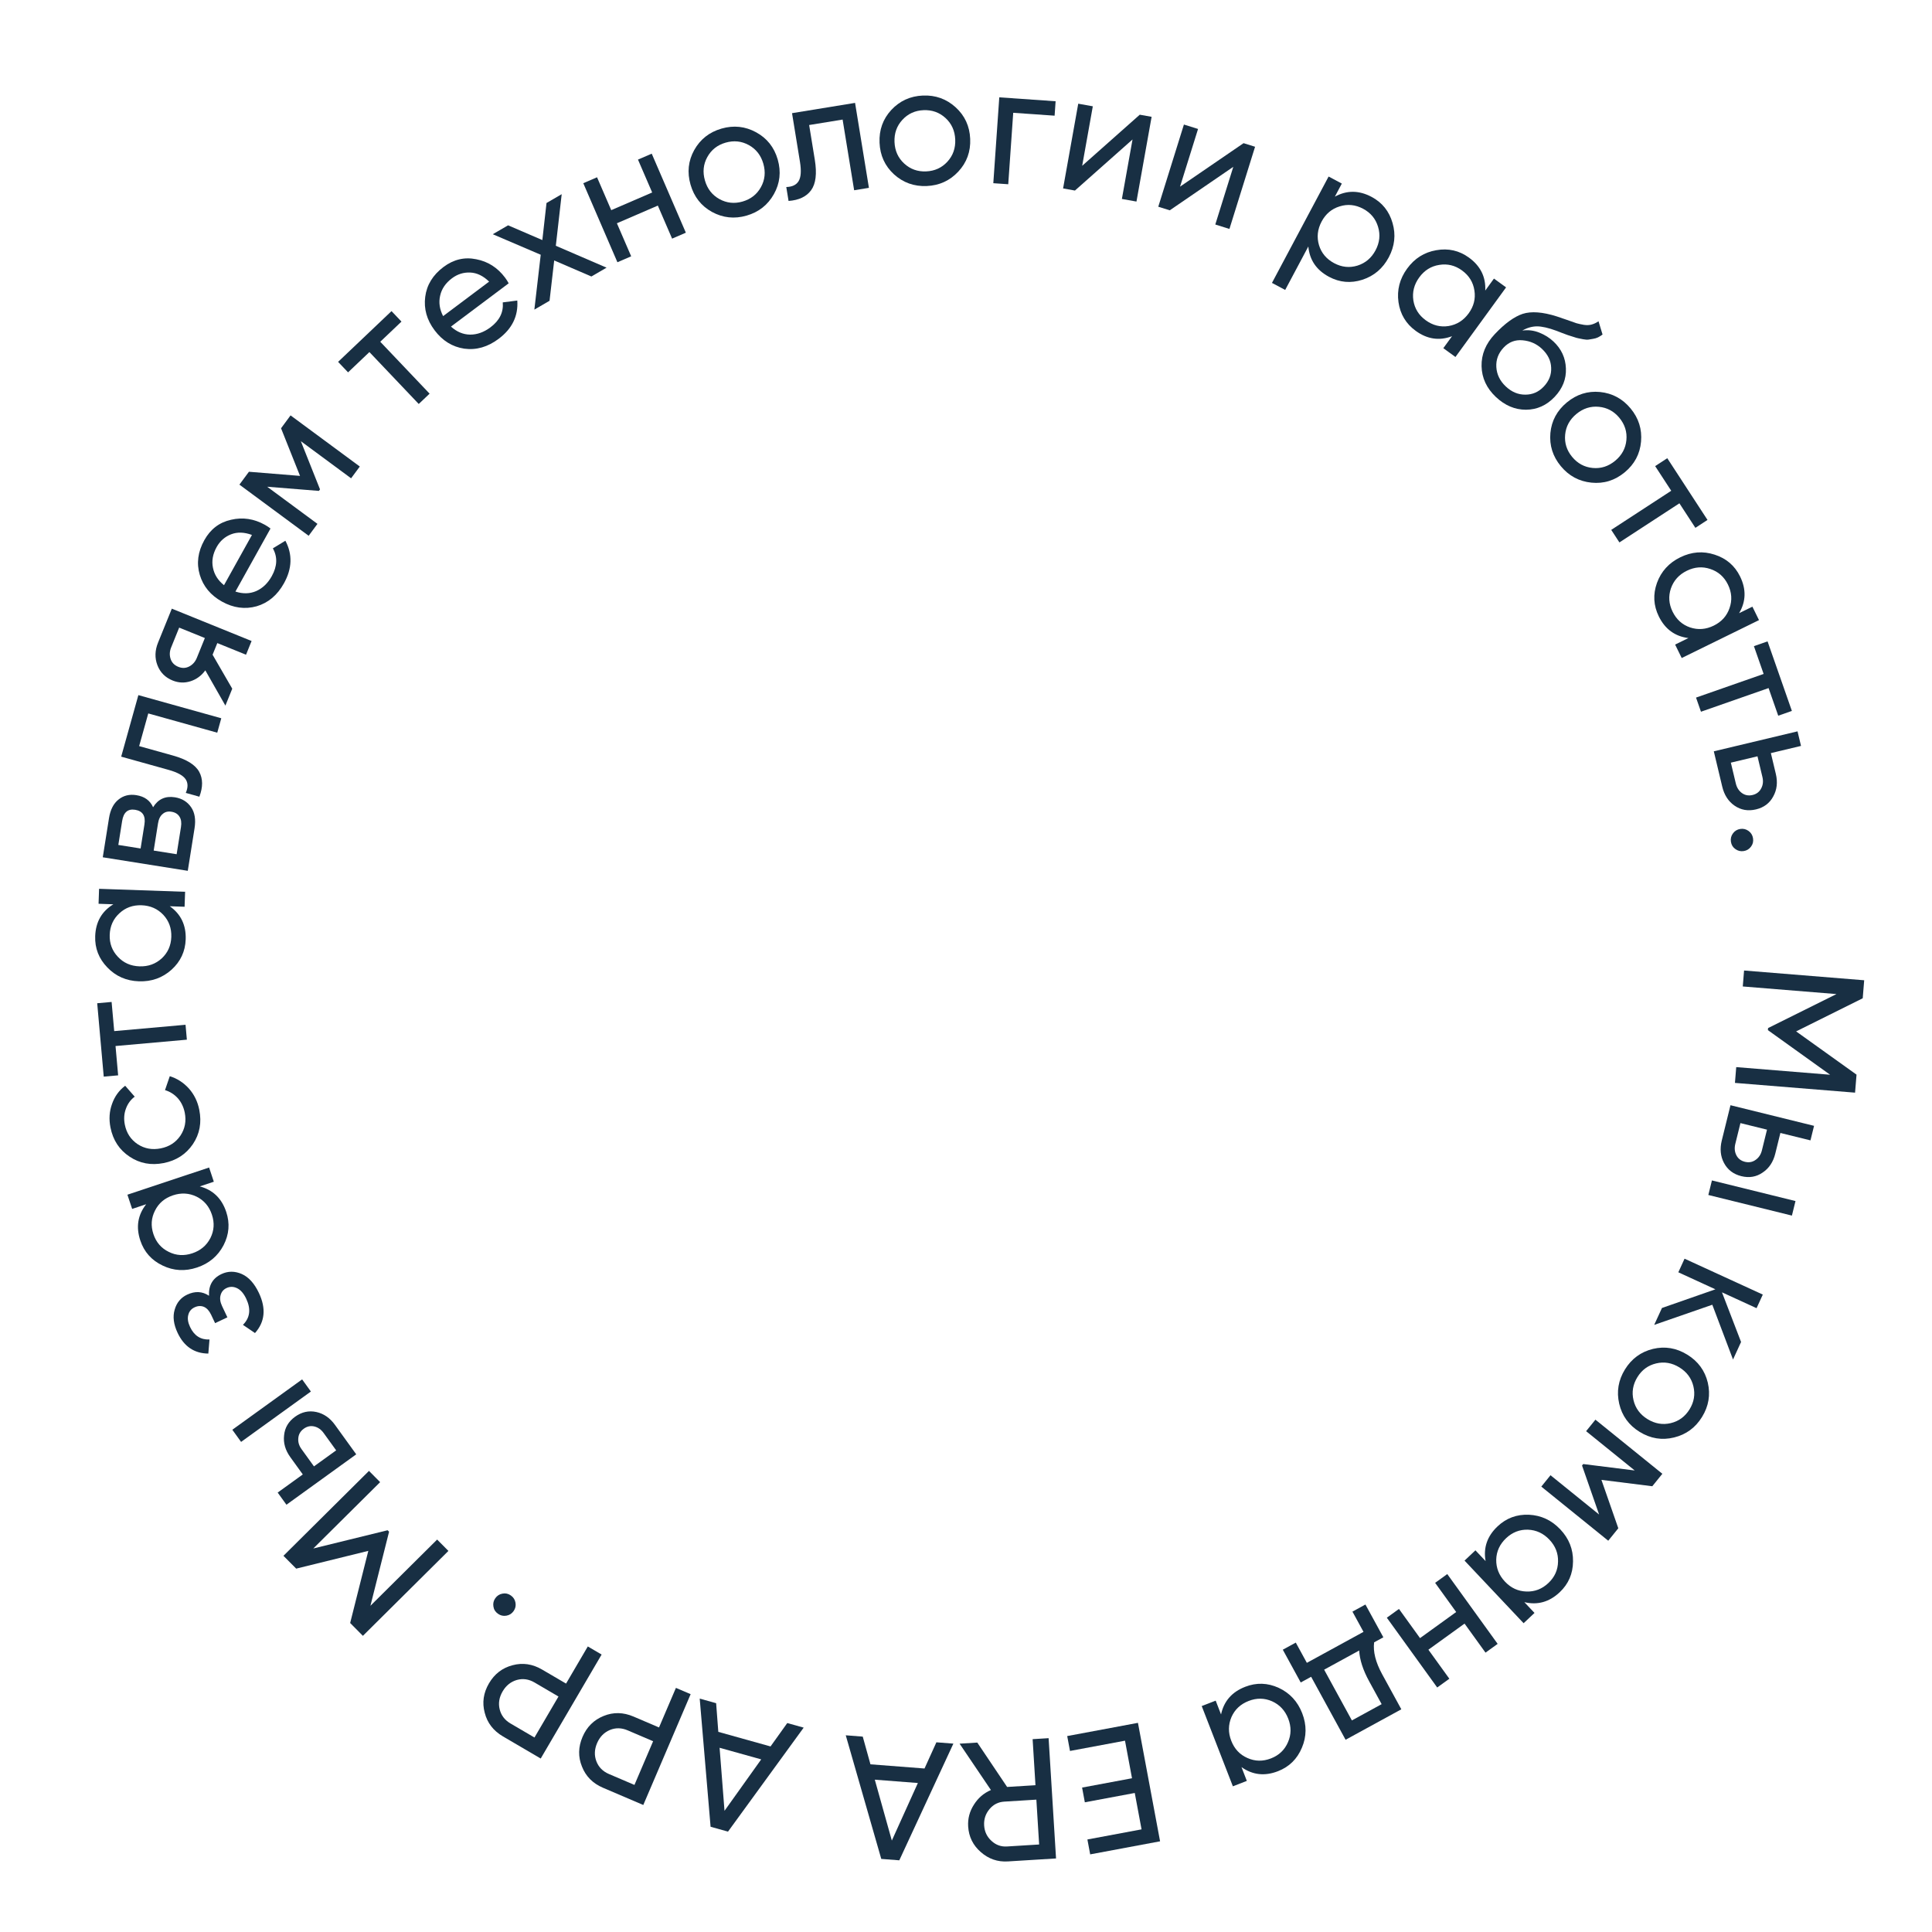
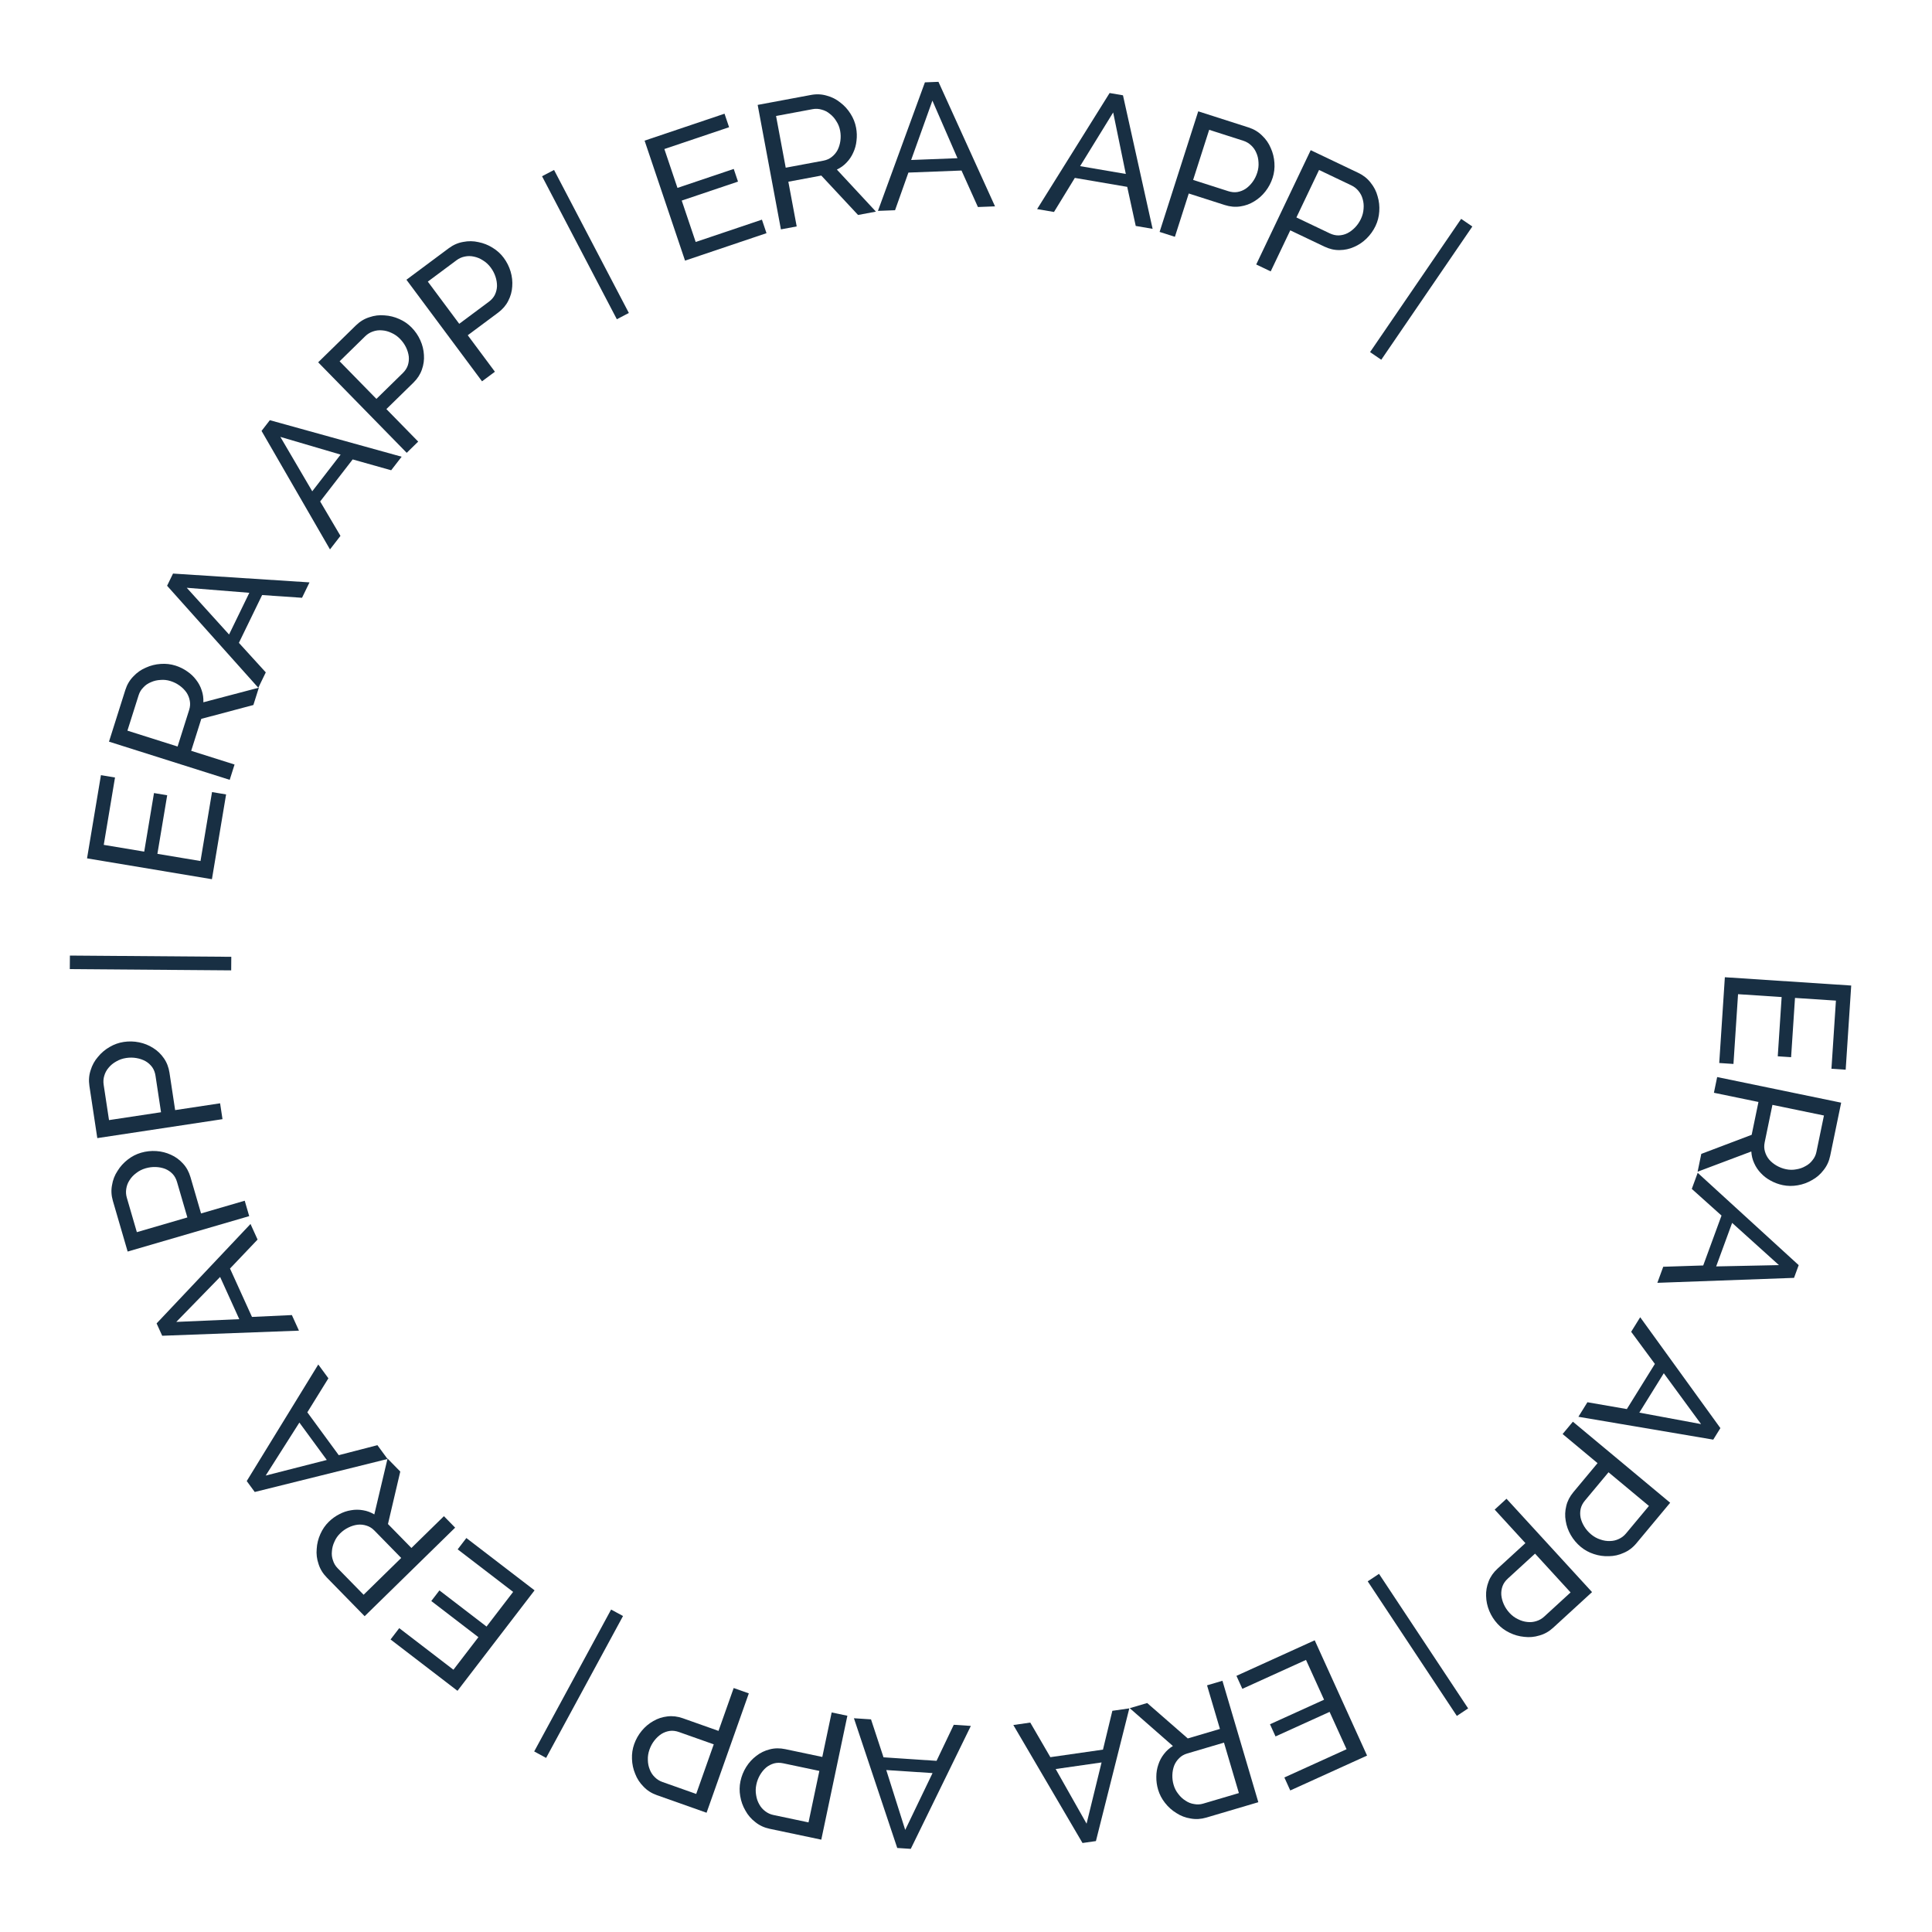
- <svg xmlns="http://www.w3.org/2000/svg" width="202" height="202" viewBox="0 0 202 202" fill="none">
-   <path d="M193.956 114.242L181.397 113.223L181.531 111.572L191.345 112.369L184.843 107.706L184.86 107.49L192.011 103.935L182.216 103.14L182.351 101.472L194.91 102.491L194.757 104.375L187.794 107.837L194.109 112.359L193.956 114.242Z" fill="#182F43" />
-   <path d="M185.613 120.623C185.397 121.497 184.957 122.155 184.292 122.596C183.636 123.052 182.894 123.178 182.067 122.974C181.239 122.77 180.635 122.312 180.255 121.6C179.883 120.903 179.805 120.117 180.021 119.243L180.93 115.556L189.668 117.712L189.293 119.232L186.147 118.456L185.613 120.623ZM187.728 125.576L187.353 127.096L178.615 124.941L178.99 123.42L187.728 125.576ZM181.436 119.593C181.33 120.024 181.363 120.415 181.536 120.767C181.717 121.133 182.018 121.368 182.437 121.471C182.857 121.575 183.232 121.507 183.563 121.267C183.891 121.039 184.108 120.709 184.215 120.278L184.749 118.111L181.971 117.426L181.436 119.593Z" fill="#182F43" />
-   <path d="M172.955 138.523L173.766 136.756L179.354 134.804L175.477 133.025L176.129 131.602L184.31 135.354L183.657 136.777L180.041 135.119L182.037 140.311L181.196 142.144L179.03 136.417L172.955 138.523Z" fill="#182F43" />
-   <path d="M169.296 146.766C169.004 145.501 169.204 144.307 169.896 143.183C170.589 142.059 171.565 141.343 172.826 141.034C174.081 140.736 175.276 140.936 176.41 141.634C177.544 142.333 178.26 143.309 178.559 144.564C178.851 145.829 178.651 147.024 177.958 148.148C177.266 149.272 176.29 149.988 175.029 150.296C173.767 150.605 172.57 150.41 171.436 149.712C170.301 149.013 169.588 148.031 169.296 146.766ZM171.199 143.985C170.727 144.752 170.591 145.556 170.792 146.398C170.992 147.24 171.48 147.9 172.257 148.378C173.033 148.856 173.843 148.995 174.685 148.795C175.527 148.595 176.184 148.112 176.656 147.345C177.121 146.589 177.254 145.79 177.054 144.948C176.854 144.106 176.365 143.446 175.589 142.968C174.812 142.49 174.003 142.35 173.161 142.551C172.319 142.751 171.665 143.229 171.199 143.985Z" fill="#182F43" />
-   <path d="M168.149 161.09L161.151 155.432L162.113 154.242L167.194 158.35L165.41 153.227L165.534 153.073L170.917 153.745L165.836 149.637L166.809 148.433L173.808 154.092L172.755 155.394L167.437 154.728L169.202 159.789L168.149 161.09Z" fill="#182F43" />
-   <path d="M160.44 168.64L159.301 169.715L153.125 163.169L154.264 162.094L155.326 163.22C155.078 161.82 155.495 160.61 156.578 159.589C157.494 158.724 158.588 158.319 159.86 158.373C161.14 158.436 162.233 158.947 163.139 159.907C164.045 160.867 164.488 161.984 164.467 163.256C164.456 164.538 163.992 165.611 163.075 166.476C161.993 167.497 160.76 167.843 159.378 167.514L160.44 168.64ZM157.471 160.825C156.808 161.451 156.464 162.196 156.438 163.061C156.422 163.935 156.726 164.704 157.352 165.367C157.978 166.03 158.723 166.375 159.588 166.4C160.462 166.434 161.23 166.138 161.893 165.512C162.548 164.894 162.884 164.148 162.901 163.275C162.926 162.409 162.626 161.645 162 160.982C161.374 160.319 160.624 159.97 159.751 159.936C158.886 159.911 158.126 160.207 157.471 160.825Z" fill="#182F43" />
-   <path d="M151.537 175.52L150.267 176.436L145 169.139L146.269 168.222L148.471 171.273L152.251 168.544L150.049 165.494L151.319 164.577L156.587 171.875L155.317 172.791L153.126 169.755L149.346 172.484L151.537 175.52Z" fill="#182F43" />
-   <path d="M137.087 175.316L135.997 175.911L134.123 172.484L135.481 171.742L136.638 173.858L142.561 170.619L141.404 168.503L142.762 167.76L144.636 171.188L143.672 171.714C143.547 172.686 143.827 173.798 144.512 175.051L146.516 178.715L140.688 181.901L137.087 175.316ZM142.109 172.569L138.445 174.573L141.347 179.879L144.458 178.178L143.154 175.793C142.509 174.614 142.161 173.539 142.109 172.569Z" fill="#182F43" />
-   <path d="M130.362 186.201L128.903 186.768L125.646 178.377L127.106 177.811L127.666 179.254C127.964 177.864 128.806 176.9 130.193 176.362C131.368 175.906 132.534 175.942 133.692 176.471C134.854 177.011 135.674 177.897 136.151 179.127C136.629 180.358 136.619 181.559 136.121 182.73C135.627 183.913 134.793 184.732 133.619 185.188C132.231 185.727 130.959 185.583 129.802 184.758L130.362 186.201ZM130.555 177.843C129.705 178.173 129.106 178.734 128.756 179.526C128.412 180.329 128.404 181.156 128.734 182.006C129.064 182.856 129.625 183.456 130.417 183.805C131.214 184.165 132.037 184.18 132.887 183.85C133.726 183.525 134.318 182.96 134.663 182.157C135.012 181.365 135.021 180.544 134.691 179.694C134.361 178.844 133.798 178.238 133.002 177.878C132.21 177.529 131.394 177.517 130.555 177.843Z" fill="#182F43" />
-   <path d="M117.624 181.997L111.873 183.071L111.582 181.514L118.978 180.132L121.292 192.518L113.984 193.883L113.693 192.326L119.355 191.268L118.645 187.464L113.425 188.439L113.138 186.9L118.357 185.925L117.624 181.997Z" fill="#182F43" />
-   <path d="M102.181 182.195L105.299 186.835L108.263 186.652L107.966 181.837L109.637 181.734L110.414 194.31L105.384 194.621C104.306 194.688 103.36 194.361 102.546 193.642C101.733 192.935 101.293 192.043 101.226 190.965C101.176 190.15 101.375 189.392 101.825 188.691C102.263 187.991 102.856 187.479 103.606 187.157L100.33 182.309L102.181 182.195ZM108.647 192.85L108.357 188.161L104.997 188.369C104.374 188.408 103.861 188.668 103.458 189.149C103.044 189.644 102.857 190.215 102.897 190.861C102.937 191.508 103.192 192.045 103.664 192.473C104.123 192.902 104.664 193.097 105.287 193.058L108.647 192.85Z" fill="#182F43" />
-   <path d="M90.205 181.572L91.01 184.468L96.663 184.905L97.904 182.167L99.681 182.304L94.026 194.505L92.141 194.359L88.428 181.434L90.205 181.572ZM95.968 186.422L91.464 186.074L93.246 192.44L95.968 186.422Z" fill="#182F43" />
-   <path d="M74.875 178.077L75.103 181.074L80.564 182.599L82.312 180.153L84.029 180.632L76.116 191.505L74.295 190.997L73.158 177.597L74.875 178.077ZM79.588 183.952L75.237 182.738L75.751 189.329L79.588 183.952Z" fill="#182F43" />
-   <path d="M63.055 186.923C61.984 186.466 61.249 185.728 60.85 184.709C60.434 183.696 60.453 182.66 60.906 181.601C61.354 180.552 62.09 179.823 63.113 179.412C64.126 178.997 65.168 179.018 66.238 179.475L68.903 180.614L70.671 176.476L72.21 177.134L67.259 188.72L63.055 186.923ZM65.623 180.915C64.983 180.642 64.361 180.63 63.758 180.882C63.15 181.144 62.707 181.6 62.428 182.251C62.145 182.913 62.122 183.549 62.357 184.159C62.592 184.768 63.03 185.21 63.67 185.483L66.335 186.622L68.287 182.054L65.623 180.915Z" fill="#182F43" />
-   <path d="M52.589 181.552C51.584 180.963 50.948 180.139 50.68 179.077C50.395 178.021 50.544 176.995 51.126 176.001C51.702 175.017 52.524 174.386 53.591 174.107C54.648 173.823 55.679 173.974 56.683 174.563L59.184 176.027L61.458 172.145L62.902 172.991L56.534 183.863L52.589 181.552ZM55.891 175.914C55.291 175.562 54.676 175.473 54.046 175.646C53.41 175.83 52.913 176.227 52.555 176.838C52.191 177.459 52.087 178.087 52.244 178.721C52.401 179.356 52.78 179.849 53.38 180.201L55.881 181.665L58.392 177.379L55.891 175.914Z" fill="#182F43" />
-   <path d="M53.421 166.82C53.685 167.008 53.844 167.26 53.898 167.578C53.952 167.896 53.885 168.187 53.697 168.451C53.509 168.716 53.257 168.874 52.939 168.928C52.621 168.982 52.33 168.915 52.066 168.727C51.792 168.533 51.633 168.28 51.589 167.969C51.535 167.651 51.602 167.36 51.79 167.096C51.978 166.832 52.23 166.673 52.548 166.619C52.856 166.558 53.148 166.625 53.421 166.82Z" fill="#182F43" />
-   <path d="M29.636 162.667L38.578 153.789L39.745 154.965L32.757 161.901L40.528 159.995L40.68 160.148L38.73 167.893L45.705 160.968L46.884 162.156L37.942 171.034L36.611 169.692L38.509 162.151L30.968 164.008L29.636 162.667Z" fill="#182F43" />
-   <path d="M30.353 152.35C29.826 151.62 29.61 150.859 29.703 150.066C29.78 149.27 30.164 148.623 30.855 148.125C31.546 147.626 32.286 147.462 33.075 147.632C33.847 147.8 34.497 148.249 35.023 148.978L37.246 152.058L29.949 157.326L29.032 156.056L31.659 154.16L30.353 152.35ZM25.208 150.758L24.291 149.488L31.589 144.221L32.505 145.49L25.208 150.758ZM33.841 149.832C33.581 149.472 33.261 149.244 32.882 149.148C32.485 149.05 32.111 149.127 31.761 149.38C31.411 149.633 31.22 149.963 31.189 150.37C31.15 150.768 31.261 151.147 31.521 151.507L32.827 153.317L35.148 151.642L33.841 149.832Z" fill="#182F43" />
-   <path d="M21.853 135.477C21.797 134.402 22.23 133.647 23.152 133.211C23.836 132.888 24.545 132.885 25.278 133.203C26.001 133.525 26.598 134.185 27.07 135.183C27.838 136.811 27.702 138.209 26.661 139.377L25.4 138.52C26.141 137.785 26.256 136.875 25.744 135.79C25.487 135.247 25.176 134.883 24.81 134.698C24.428 134.507 24.052 134.498 23.683 134.672C23.358 134.826 23.151 135.076 23.062 135.423C22.969 135.759 23.02 136.134 23.214 136.546L23.775 137.734L22.489 138.341L22.074 137.462C21.88 137.05 21.631 136.776 21.328 136.64C21.014 136.51 20.684 136.526 20.337 136.69C19.989 136.854 19.771 137.123 19.682 137.497C19.588 137.86 19.651 138.275 19.872 138.741C20.302 139.653 20.979 140.089 21.903 140.051L21.782 141.522C20.317 141.51 19.246 140.788 18.569 139.356C18.149 138.466 18.047 137.659 18.262 136.934C18.471 136.197 18.907 135.673 19.569 135.361C20.394 134.971 21.155 135.01 21.853 135.477Z" fill="#182F43" />
-   <path d="M13.817 126.398L13.322 124.912L21.862 122.069L22.356 123.555L20.888 124.044C22.261 124.409 23.183 125.297 23.653 126.709C24.051 127.904 23.957 129.067 23.373 130.198C22.776 131.332 21.852 132.108 20.6 132.525C19.347 132.942 18.148 132.873 17.002 132.319C15.845 131.768 15.068 130.895 14.67 129.699C14.2 128.288 14.405 127.024 15.286 125.909L13.817 126.398ZM22.156 126.999C21.868 126.133 21.337 125.507 20.563 125.12C19.777 124.736 18.952 124.688 18.087 124.976C17.221 125.264 16.595 125.795 16.208 126.569C15.809 127.347 15.754 128.169 16.042 129.034C16.326 129.888 16.861 130.507 17.646 130.89C18.42 131.278 19.24 131.327 20.105 131.039C20.97 130.751 21.602 130.218 22.001 129.44C22.389 128.666 22.44 127.853 22.156 126.999Z" fill="#182F43" />
-   <path d="M20.836 116.037C21.101 117.367 20.879 118.561 20.172 119.619C19.453 120.68 18.434 121.341 17.116 121.603C15.797 121.865 14.609 121.642 13.551 120.935C12.481 120.23 11.814 119.212 11.55 117.882C11.377 117.011 11.433 116.186 11.719 115.408C11.993 114.631 12.449 114.002 13.088 113.521L14.085 114.662C13.659 114.979 13.351 115.401 13.162 115.928C12.971 116.444 12.934 116.995 13.05 117.584C13.226 118.467 13.673 119.148 14.393 119.63C15.11 120.099 15.916 120.245 16.81 120.067C17.693 119.891 18.376 119.45 18.86 118.742C19.34 118.023 19.493 117.221 19.318 116.339C19.201 115.75 18.96 115.247 18.596 114.83C18.22 114.416 17.772 114.132 17.252 113.978L17.752 112.521C18.521 112.759 19.188 113.19 19.752 113.812C20.304 114.436 20.666 115.178 20.836 116.037Z" fill="#182F43" />
-   <path d="M10.163 104.893L11.669 104.759L11.941 107.807L19.399 107.144L19.538 108.703L12.079 109.367L12.352 112.433L10.846 112.567L10.163 104.893Z" fill="#182F43" />
-   <path d="M10.305 94.494L10.359 92.929L19.354 93.241L19.299 94.806L17.752 94.753C18.912 95.573 19.467 96.728 19.415 98.215C19.371 99.474 18.878 100.531 17.936 101.387C16.982 102.242 15.845 102.647 14.526 102.601C13.206 102.556 12.107 102.073 11.226 101.154C10.333 100.234 9.909 99.145 9.953 97.886C10.004 96.399 10.637 95.286 11.852 94.548L10.305 94.494ZM17.911 97.964C17.942 97.053 17.663 96.281 17.073 95.648C16.47 95.014 15.713 94.682 14.802 94.65C13.89 94.618 13.118 94.898 12.485 95.488C11.841 96.078 11.502 96.829 11.471 97.74C11.439 98.64 11.725 99.406 12.327 100.04C12.918 100.672 13.668 101.005 14.58 101.036C15.491 101.068 16.27 100.789 16.915 100.199C17.547 99.609 17.879 98.864 17.911 97.964Z" fill="#182F43" />
-   <path d="M16.007 84.401C16.531 83.549 17.291 83.202 18.287 83.361C19.021 83.478 19.586 83.823 19.981 84.396C20.366 84.955 20.486 85.691 20.34 86.604L19.633 91.048L10.745 89.633L11.396 85.544C11.537 84.656 11.872 84.004 12.399 83.59C12.915 83.174 13.535 83.023 14.258 83.138C15.111 83.274 15.694 83.695 16.007 84.401ZM12.771 85.836L12.372 88.343L14.701 88.713L15.1 86.207C15.243 85.306 14.918 84.793 14.124 84.666C13.365 84.546 12.914 84.936 12.771 85.836ZM18.922 86.469C18.994 86.019 18.942 85.658 18.766 85.387C18.592 85.104 18.31 84.932 17.919 84.87C17.552 84.811 17.247 84.89 17.006 85.107C16.755 85.31 16.594 85.637 16.522 86.087L16.069 88.931L18.469 89.313L18.922 86.469Z" fill="#182F43" />
-   <path d="M14.467 72.678L23.136 75.098L22.715 76.607L15.502 74.593L14.549 78.009L18.086 78.996C19.507 79.393 20.421 79.959 20.826 80.695C21.222 81.416 21.229 82.284 20.846 83.299L19.425 82.902C19.67 82.335 19.666 81.86 19.411 81.478C19.148 81.081 18.555 80.753 17.63 80.495L12.671 79.111L14.467 72.678Z" fill="#182F43" />
-   <path d="M17.965 63.638L26.305 67.02L25.724 68.454L22.721 67.237L22.227 68.454L24.283 72.007L23.566 73.775L21.468 70.089C21.059 70.648 20.543 71.028 19.918 71.228C19.293 71.428 18.669 71.402 18.047 71.149C17.279 70.838 16.75 70.306 16.46 69.554C16.169 68.802 16.191 68.014 16.524 67.191L17.965 63.638ZM20.581 68.778L21.42 66.709L18.734 65.62L17.896 67.689C17.729 68.1 17.709 68.5 17.837 68.888C17.964 69.277 18.233 69.555 18.645 69.721C19.045 69.884 19.426 69.87 19.788 69.68C20.15 69.49 20.415 69.189 20.581 68.778Z" fill="#182F43" />
-   <path d="M24.615 61.85C25.394 62.105 26.117 62.088 26.785 61.801C27.459 61.503 28.003 60.982 28.417 60.237C28.995 59.199 29.032 58.231 28.529 57.333L29.838 56.537C30.596 57.962 30.547 59.445 29.689 60.986C28.995 62.234 28.041 63.035 26.828 63.39C25.609 63.728 24.402 63.565 23.207 62.9C22.022 62.24 21.25 61.309 20.889 60.106C20.529 58.903 20.687 57.693 21.363 56.477C22.005 55.324 22.936 54.613 24.157 54.344C25.373 54.059 26.552 54.235 27.695 54.871C27.895 54.982 28.09 55.111 28.282 55.26L24.615 61.85ZM22.653 57.195C22.245 57.929 22.116 58.654 22.267 59.369C22.408 60.079 22.792 60.684 23.42 61.185L26.343 55.931C25.534 55.633 24.805 55.611 24.154 55.867C23.504 56.123 23.003 56.566 22.653 57.195Z" fill="#182F43" />
-   <path d="M30.379 43.431L37.619 48.778L36.709 50.009L31.454 46.127L33.46 51.167L33.342 51.326L27.935 50.89L33.191 54.773L32.271 56.018L25.032 50.67L26.027 49.324L31.369 49.757L29.385 44.778L30.379 43.431Z" fill="#182F43" />
-   <path d="M40.935 32.528L41.976 33.624L39.758 35.732L44.917 41.16L43.781 42.238L38.623 36.81L36.392 38.931L35.35 37.835L40.935 32.528Z" fill="#182F43" />
-   <path d="M47.151 34.147C47.759 34.697 48.426 34.976 49.153 34.986C49.89 34.988 50.599 34.734 51.281 34.222C52.231 33.51 52.659 32.641 52.566 31.616L54.085 31.422C54.198 33.032 53.549 34.367 52.137 35.425C50.995 36.282 49.797 36.625 48.544 36.455C47.294 36.267 46.259 35.626 45.438 34.532C44.624 33.447 44.298 32.282 44.459 31.036C44.619 29.791 45.257 28.75 46.37 27.915C47.426 27.123 48.566 26.853 49.79 27.105C51.017 27.34 52.022 27.981 52.807 29.028C52.944 29.21 53.07 29.408 53.185 29.622L47.151 34.147ZM47.256 29.096C46.584 29.6 46.171 30.21 46.017 30.925C45.857 31.63 45.961 32.34 46.331 33.052L51.14 29.445C50.523 28.843 49.866 28.526 49.167 28.495C48.469 28.464 47.832 28.664 47.256 29.096Z" fill="#182F43" />
-   <path d="M63.419 27.986L61.832 28.908L57.944 27.232L57.458 31.448L55.87 32.371L56.535 26.635L51.521 24.489L53.124 23.558L56.705 25.1L57.14 21.225L58.728 20.303L58.114 25.697L63.419 27.986Z" fill="#182F43" />
-   <path d="M66.704 16.687L68.141 16.067L71.709 24.329L70.272 24.95L68.78 21.496L64.5 23.344L65.992 26.798L64.554 27.419L60.986 19.156L62.424 18.535L63.908 21.973L68.188 20.125L66.704 16.687Z" fill="#182F43" />
-   <path d="M80.913 20.3C80.277 21.431 79.324 22.18 78.056 22.544C76.787 22.909 75.583 22.78 74.443 22.159C73.314 21.534 72.566 20.582 72.198 19.302C71.831 18.021 71.959 16.817 72.584 15.689C73.22 14.557 74.172 13.809 75.441 13.444C76.71 13.08 77.914 13.208 79.054 13.83C80.194 14.451 80.948 15.402 81.316 16.682C81.683 17.962 81.549 19.168 80.913 20.3ZM77.633 21.074C78.498 20.825 79.14 20.322 79.559 19.565C79.979 18.808 80.062 17.991 79.81 17.114C79.559 16.238 79.054 15.59 78.297 15.171C77.54 14.752 76.728 14.666 75.864 14.915C75.01 15.16 74.374 15.661 73.954 16.419C73.535 17.176 73.452 17.993 73.704 18.869C73.955 19.746 74.46 20.393 75.217 20.813C75.974 21.232 76.78 21.319 77.633 21.074Z" fill="#182F43" />
-   <path d="M89.401 10.757L90.85 19.64L89.305 19.892L88.099 12.502L84.6 13.072L85.191 16.697C85.428 18.153 85.298 19.22 84.801 19.897C84.313 20.56 83.529 20.931 82.447 21.01L82.21 19.554C82.827 19.538 83.256 19.334 83.496 18.942C83.746 18.537 83.794 17.86 83.639 16.913L82.811 11.832L89.401 10.757Z" fill="#182F43" />
-   <path d="M100.196 17.94C99.312 18.891 98.21 19.394 96.891 19.45C95.573 19.506 94.432 19.098 93.47 18.226C92.52 17.354 92.017 16.252 91.961 14.921C91.904 13.59 92.312 12.45 93.185 11.5C94.069 10.55 95.171 10.046 96.49 9.99C97.808 9.934 98.949 10.342 99.911 11.214C100.872 12.086 101.382 13.188 101.438 14.518C101.495 15.849 101.081 16.99 100.196 17.94ZM96.826 17.921C97.726 17.883 98.468 17.545 99.053 16.908C99.639 16.27 99.912 15.496 99.874 14.585C99.835 13.674 99.497 12.925 98.859 12.34C98.222 11.755 97.454 11.481 96.555 11.519C95.667 11.557 94.931 11.894 94.346 12.532C93.76 13.169 93.487 13.943 93.525 14.855C93.564 15.766 93.902 16.514 94.54 17.1C95.177 17.685 95.939 17.959 96.826 17.921Z" fill="#182F43" />
-   <path d="M110.369 10.587L110.265 12.095L105.937 11.794L105.417 19.264L103.855 19.155L104.48 10.177L110.369 10.587Z" fill="#182F43" />
-   <path d="M119.167 11.993L120.407 12.214L118.823 21.074L117.299 20.801L118.411 14.582L112.391 19.923L111.151 19.701L112.735 10.842L114.259 11.115L113.147 17.334L119.167 11.993Z" fill="#182F43" />
-   <path d="M130.021 14.969L131.224 15.344L128.543 23.936L127.065 23.474L128.947 17.443L122.306 21.989L121.103 21.614L123.784 13.022L125.262 13.483L123.379 19.515L130.021 14.969Z" fill="#182F43" />
-   <path d="M143.407 20.586C144.519 21.179 145.25 22.091 145.6 23.324C145.955 24.547 145.822 25.74 145.202 26.905C144.581 28.07 143.662 28.852 142.444 29.25C141.231 29.638 140.069 29.536 138.957 28.943C137.644 28.244 136.922 27.187 136.792 25.771L134.372 30.315L132.99 29.579L138.912 18.458L140.294 19.194L139.567 20.56C140.814 19.878 142.094 19.887 143.407 20.586ZM139.493 27.516C140.287 27.939 141.098 28.024 141.926 27.771C142.76 27.508 143.391 26.974 143.82 26.169C144.248 25.364 144.336 24.548 144.084 23.72C143.837 22.882 143.316 22.251 142.522 21.828C141.717 21.399 140.898 21.316 140.064 21.58C139.236 21.832 138.608 22.361 138.179 23.166C137.751 23.971 137.66 24.793 137.907 25.631C138.159 26.459 138.688 27.087 139.493 27.516Z" fill="#182F43" />
-   <path d="M156.201 29.126L157.468 30.047L152.174 37.325L150.907 36.404L151.818 35.152C150.488 35.654 149.222 35.467 148.018 34.592C147 33.851 146.399 32.85 146.218 31.59C146.043 30.321 146.344 29.152 147.121 28.085C147.897 27.017 148.913 26.376 150.167 26.161C151.429 25.936 152.569 26.194 153.588 26.935C154.791 27.811 155.359 28.958 155.291 30.378L156.201 29.126ZM149.068 33.486C149.806 34.022 150.602 34.223 151.457 34.088C152.319 33.944 153.018 33.502 153.554 32.765C154.091 32.027 154.292 31.231 154.157 30.376C154.029 29.512 153.596 28.811 152.859 28.275C152.131 27.745 151.336 27.553 150.474 27.697C149.619 27.832 148.923 28.268 148.387 29.006C147.85 29.744 147.646 30.545 147.774 31.409C147.909 32.264 148.34 32.956 149.068 33.486Z" fill="#182F43" />
-   <path d="M156.399 41.504C155.431 40.59 154.933 39.518 154.905 38.288C154.878 37.058 155.338 35.941 156.285 34.937C157.339 33.82 158.312 33.113 159.203 32.815C160.103 32.526 161.289 32.614 162.763 33.081C163.029 33.167 163.385 33.288 163.831 33.445C164.285 33.61 164.62 33.727 164.834 33.797C165.056 33.859 165.317 33.915 165.616 33.966C165.922 34.008 166.189 33.996 166.417 33.93C166.661 33.863 166.9 33.75 167.133 33.591L167.555 34.979C167.397 35.094 167.239 35.192 167.08 35.273C166.929 35.345 166.757 35.397 166.562 35.428C166.385 35.459 166.229 35.484 166.093 35.505C165.958 35.526 165.771 35.515 165.532 35.471C165.31 35.426 165.144 35.393 165.033 35.371C164.93 35.357 164.742 35.303 164.468 35.209C164.202 35.123 164.018 35.065 163.915 35.034C163.829 35.002 163.627 34.928 163.31 34.809C163.001 34.683 162.807 34.608 162.73 34.584C161.898 34.278 161.219 34.123 160.692 34.122C160.175 34.128 159.665 34.275 159.164 34.561C159.773 34.475 160.365 34.547 160.941 34.776C161.516 35.006 162.013 35.318 162.432 35.714C163.253 36.488 163.683 37.422 163.723 38.516C163.772 39.618 163.381 40.61 162.549 41.491C161.709 42.381 160.708 42.831 159.545 42.839C158.391 42.839 157.342 42.394 156.399 41.504ZM156.449 38.383C156.497 39.154 156.826 39.828 157.437 40.405C158.048 40.981 158.727 41.267 159.474 41.262C160.229 41.266 160.875 40.984 161.41 40.416C161.962 39.832 162.219 39.175 162.181 38.446C162.159 37.716 161.839 37.059 161.219 36.475C160.661 35.948 159.986 35.649 159.194 35.579C158.419 35.508 157.76 35.76 157.217 36.336C156.657 36.93 156.401 37.612 156.449 38.383Z" fill="#182F43" />
-   <path d="M166.391 50.463C165.099 50.332 164.033 49.757 163.192 48.74C162.35 47.723 161.987 46.568 162.101 45.274C162.223 43.99 162.797 42.924 163.823 42.075C164.85 41.226 166.005 40.863 167.289 40.985C168.581 41.116 169.647 41.69 170.488 42.707C171.33 43.724 171.693 44.88 171.579 46.173C171.465 47.466 170.895 48.537 169.868 49.386C168.841 50.235 167.682 50.593 166.391 50.463ZM164.371 47.765C164.944 48.459 165.662 48.846 166.523 48.928C167.385 49.01 168.167 48.76 168.87 48.179C169.573 47.598 169.965 46.877 170.047 46.015C170.129 45.153 169.883 44.376 169.309 43.682C168.743 42.998 168.03 42.614 167.168 42.533C166.306 42.451 165.524 42.701 164.821 43.282C164.118 43.863 163.726 44.584 163.644 45.446C163.563 46.308 163.805 47.081 164.371 47.765Z" fill="#182F43" />
-   <path d="M178.528 54.362L177.261 55.188L175.59 52.624L169.317 56.713L168.462 55.401L174.735 51.312L173.054 48.734L174.321 47.908L178.528 54.362Z" fill="#182F43" />
-   <path d="M183.222 63.43L183.912 64.836L175.831 68.799L175.142 67.393L176.532 66.712C175.121 66.535 174.089 65.778 173.434 64.442C172.879 63.311 172.815 62.146 173.243 60.947C173.682 59.743 174.493 58.85 175.679 58.269C176.864 57.688 178.061 57.595 179.271 57.99C180.492 58.381 181.379 59.142 181.934 60.273C182.589 61.609 182.555 62.889 181.832 64.112L183.222 63.43ZM174.878 63.954C175.28 64.773 175.89 65.322 176.709 65.602C177.539 65.877 178.363 65.814 179.182 65.412C180.001 65.01 180.55 64.4 180.83 63.581C181.121 62.757 181.065 61.935 180.664 61.117C180.268 60.308 179.655 59.767 178.825 59.492C178.006 59.212 177.187 59.273 176.368 59.675C175.549 60.076 174.995 60.689 174.704 61.514C174.424 62.333 174.482 63.146 174.878 63.954Z" fill="#182F43" />
-   <path d="M187.35 74.331L185.923 74.83L184.913 71.942L177.845 74.414L177.328 72.936L184.396 70.464L183.38 67.558L184.807 67.059L187.35 74.331Z" fill="#182F43" />
-   <path d="M185.671 80.912C185.88 81.787 185.79 82.574 185.402 83.271C185.027 83.977 184.426 84.429 183.597 84.627C182.768 84.825 182.022 84.694 181.357 84.236C180.707 83.787 180.278 83.124 180.069 82.249L179.187 78.554L187.941 76.466L188.305 77.989L185.153 78.741L185.671 80.912ZM181.487 81.91C181.59 82.342 181.799 82.675 182.114 82.908C182.443 83.15 182.817 83.221 183.238 83.121C183.658 83.021 183.96 82.788 184.145 82.423C184.332 82.07 184.374 81.678 184.271 81.246L183.753 79.075L180.969 79.739L181.487 81.91Z" fill="#182F43" />
-   <path d="M180.976 88.007C180.926 87.687 180.996 87.396 181.187 87.136C181.377 86.876 181.632 86.721 181.952 86.671C182.272 86.621 182.563 86.692 182.823 86.882C183.083 87.072 183.238 87.328 183.288 87.648C183.339 87.98 183.269 88.27 183.077 88.519C182.887 88.779 182.631 88.934 182.311 88.984C181.991 89.033 181.701 88.963 181.441 88.773C181.182 88.594 181.027 88.339 180.976 88.007Z" fill="#182F43" />
+ <svg xmlns="http://www.w3.org/2000/svg" width="195" height="195" viewBox="0 0 195 195" fill="none">
+   <path d="M174.961 107.386L173.525 107.291L174.093 98.634L186.846 99.472L186.288 107.967L184.851 107.873L185.303 100.994L181.172 100.722L180.779 106.704L179.432 106.615L179.824 100.634L175.424 100.345L174.961 107.386Z" fill="#182F43" />
+   <path d="M173.316 108.709L185.832 111.295L184.725 116.654C184.611 117.206 184.389 117.687 184.059 118.097C183.739 118.521 183.351 118.857 182.895 119.106C182.448 119.369 181.965 119.545 181.444 119.634C180.935 119.724 180.434 119.719 179.94 119.617C179.505 119.527 179.096 119.375 178.711 119.161C178.336 118.961 178.008 118.709 177.727 118.406C177.445 118.115 177.22 117.78 177.053 117.403C176.883 117.037 176.787 116.643 176.763 116.222L171.342 118.263L171.714 116.465L176.799 114.538L177.484 111.224L172.989 110.295L173.316 108.709ZM178.894 111.516L178.111 115.306C178.043 115.635 178.053 115.943 178.14 116.231C178.225 116.53 178.366 116.798 178.562 117.035C178.77 117.274 179.022 117.479 179.317 117.65C179.613 117.821 179.931 117.942 180.272 118.013C180.624 118.086 180.967 118.089 181.299 118.023C181.64 117.971 181.951 117.863 182.229 117.7C182.517 117.552 182.755 117.35 182.943 117.094C183.14 116.853 183.27 116.58 183.333 116.274L184.094 112.59L178.894 111.516Z" fill="#182F43" />
+   <path d="M181.545 127.693L181.074 128.977L167.279 129.478L167.873 127.856L171.909 127.725L173.756 122.689L170.755 119.998L171.35 118.375L181.545 127.693ZM173.216 127.821L179.552 127.69L174.827 123.427L173.216 127.821Z" fill="#182F43" />
+   <path d="M173.642 144.142L172.921 145.305L159.31 142.998L160.221 141.53L164.2 142.22L167.029 137.663L164.636 134.419L165.548 132.951L173.642 144.142ZM165.46 142.579L171.691 143.736L167.929 138.603L165.46 142.579Z" fill="#182F43" />
+   <path d="M158.754 143.494L168.573 151.674L165.163 155.768C164.802 156.201 164.38 156.521 163.896 156.727C163.414 156.95 162.913 157.063 162.393 157.068C161.876 157.09 161.366 157.017 160.865 156.85C160.374 156.69 159.934 156.449 159.547 156.126C159.141 155.788 158.807 155.393 158.544 154.939C158.281 154.486 158.11 154.008 158.03 153.504C157.942 153.009 157.96 152.509 158.085 152.003C158.201 151.507 158.44 151.042 158.801 150.609L161.244 147.677L157.717 144.739L158.754 143.494ZM162.35 148.599L159.965 151.461C159.75 151.72 159.609 151.992 159.541 152.28C159.475 152.584 159.473 152.887 159.535 153.188C159.605 153.497 159.731 153.796 159.911 154.086C160.09 154.377 160.319 154.637 160.595 154.868C160.881 155.106 161.191 155.278 161.524 155.384C161.85 155.499 162.174 155.55 162.497 155.538C162.812 155.535 163.112 155.465 163.398 155.328C163.676 155.2 163.915 155.017 164.114 154.777L166.43 151.997L162.35 148.599Z" fill="#182F43" />
+   <path d="M152.054 151.271L160.688 160.693L156.76 164.293C156.345 164.674 155.883 164.934 155.376 165.073C154.868 165.23 154.356 165.275 153.841 165.21C153.325 165.162 152.83 165.022 152.356 164.789C151.89 164.565 151.487 164.267 151.147 163.895C150.79 163.506 150.512 163.069 150.312 162.585C150.112 162.1 150.007 161.603 149.995 161.093C149.974 160.591 150.06 160.098 150.251 159.614C150.433 159.137 150.732 158.709 151.147 158.328L153.961 155.75L150.86 152.366L152.054 151.271ZM154.934 156.811L152.187 159.329C151.939 159.556 151.762 159.807 151.657 160.083C151.551 160.375 151.508 160.675 151.529 160.982C151.557 161.297 151.641 161.611 151.781 161.923C151.92 162.235 152.111 162.523 152.354 162.789C152.606 163.063 152.889 163.275 153.206 163.424C153.513 163.582 153.827 163.677 154.149 163.708C154.461 163.747 154.768 163.718 155.07 163.62C155.362 163.531 155.624 163.381 155.854 163.171L158.521 160.726L154.934 156.811Z" fill="#182F43" />
+   <path d="M139.186 158.852L148.182 172.433L147.041 173.189L138.046 159.607L139.186 158.852Z" fill="#182F43" />
+   <path d="M125.392 170.456L124.797 169.145L132.696 165.557L137.98 177.194L130.228 180.714L129.633 179.403L135.91 176.552L134.198 172.783L128.741 175.261L128.182 174.032L133.64 171.554L131.817 167.538L125.392 170.456Z" fill="#182F43" />
+   <path d="M123.383 169.644L127.005 181.9L121.757 183.451C121.216 183.611 120.688 183.642 120.171 183.544C119.646 183.462 119.166 183.278 118.732 182.994C118.289 182.724 117.906 182.381 117.582 181.963C117.262 181.557 117.031 181.113 116.888 180.629C116.762 180.203 116.703 179.77 116.71 179.33C116.71 178.905 116.777 178.497 116.912 178.107C117.035 177.72 117.224 177.364 117.478 177.039C117.721 176.717 118.023 176.446 118.383 176.227L114.027 172.409L115.787 171.889L119.885 175.464L123.13 174.505L121.829 170.103L123.383 169.644ZM123.538 175.886L119.827 176.983C119.505 177.078 119.237 177.232 119.025 177.445C118.801 177.661 118.631 177.912 118.515 178.196C118.402 178.492 118.34 178.811 118.328 179.152C118.317 179.494 118.36 179.831 118.459 180.165C118.561 180.51 118.719 180.814 118.934 181.076C119.141 181.352 119.382 181.575 119.657 181.744C119.924 181.928 120.215 182.042 120.528 182.087C120.834 182.147 121.136 182.133 121.435 182.044L125.043 180.978L123.538 175.886Z" fill="#182F43" />
+   <path d="M110.613 185.823L109.259 186.017L102.277 174.108L103.987 173.863L106.015 177.354L111.325 176.592L112.272 172.674L113.983 172.429L110.613 185.823ZM106.551 178.55L109.67 184.067L111.183 177.886L106.551 178.55Z" fill="#182F43" />
+   <path d="M91.925 186.609L90.56 186.519L86.188 173.425L87.913 173.538L89.176 177.373L94.528 177.724L96.265 174.086L97.989 174.2L91.925 186.609ZM89.453 178.654L91.365 184.696L94.123 178.96L89.453 178.654Z" fill="#182F43" />
+   <path d="M85.527 173.174L82.894 185.68L77.68 184.582C77.128 184.465 76.648 184.242 76.239 183.91C75.817 183.588 75.482 183.199 75.234 182.742C74.973 182.295 74.799 181.811 74.713 181.29C74.624 180.78 74.631 180.279 74.735 179.786C74.844 179.269 75.037 178.789 75.314 178.344C75.592 177.9 75.935 177.525 76.343 177.218C76.739 176.909 77.189 176.691 77.694 176.565C78.188 176.435 78.71 176.429 79.262 176.545L82.996 177.332L83.942 172.84L85.527 173.174ZM82.699 178.741L79.053 177.973C78.725 177.904 78.417 177.906 78.132 177.981C77.832 178.065 77.564 178.205 77.326 178.4C77.086 178.607 76.88 178.858 76.708 179.153C76.535 179.448 76.412 179.771 76.338 180.123C76.261 180.487 76.254 180.842 76.317 181.186C76.367 181.528 76.473 181.838 76.635 182.118C76.785 182.394 76.988 182.627 77.243 182.816C77.485 183.002 77.759 183.127 78.065 183.191L81.605 183.937L82.699 178.741Z" fill="#182F43" />
+   <path d="M75.58 170.915L71.315 182.963L66.293 181.185C65.761 180.997 65.315 180.712 64.954 180.329C64.577 179.954 64.297 179.524 64.112 179.039C63.912 178.56 63.804 178.057 63.787 177.53C63.766 177.013 63.84 176.517 64.008 176.042C64.184 175.544 64.439 175.094 64.773 174.69C65.107 174.286 65.496 173.959 65.941 173.709C66.374 173.455 66.85 173.299 67.367 173.24C67.873 173.178 68.392 173.24 68.924 173.428L72.521 174.702L74.052 170.375L75.58 170.915ZM72.04 176.059L68.528 174.816C68.211 174.704 67.906 174.666 67.614 174.702C67.305 174.746 67.021 174.849 66.76 175.011C66.495 175.185 66.257 175.406 66.047 175.675C65.837 175.945 65.672 176.249 65.552 176.589C65.428 176.939 65.374 177.289 65.39 177.639C65.395 177.984 65.46 178.306 65.583 178.604C65.695 178.899 65.865 179.156 66.093 179.377C66.309 179.593 66.564 179.754 66.858 179.858L70.269 181.065L72.04 176.059Z" fill="#182F43" />
+   <path d="M62.883 163.107L55.12 177.429L53.917 176.777L61.68 162.455L62.883 163.107Z" fill="#182F43" />
+   <path d="M46.194 156.378L47.071 155.236L53.954 160.517L46.175 170.656L39.42 165.474L40.296 164.331L45.766 168.528L48.286 165.243L43.531 161.594L44.352 160.523L49.108 164.172L51.792 160.673L46.194 156.378Z" fill="#182F43" />
+   <path d="M45.938 154.188L36.804 163.126L32.977 159.215C32.582 158.812 32.307 158.359 32.151 157.857C31.979 157.354 31.916 156.844 31.965 156.327C31.996 155.81 32.12 155.31 32.337 154.829C32.546 154.356 32.831 153.943 33.191 153.591C33.508 153.28 33.863 153.026 34.256 152.826C34.631 152.627 35.023 152.495 35.431 152.432C35.831 152.36 36.234 152.36 36.64 152.432C37.038 152.496 37.419 152.636 37.781 152.852L39.116 147.215L40.4 148.527L39.158 153.822L41.525 156.24L44.806 153.03L45.938 154.188ZM40.495 157.247L37.789 154.481C37.554 154.241 37.293 154.077 37.005 153.989C36.709 153.892 36.408 153.859 36.102 153.89C35.788 153.929 35.477 154.023 35.17 154.173C34.863 154.322 34.585 154.518 34.336 154.762C34.079 155.014 33.885 155.296 33.754 155.608C33.607 155.921 33.523 156.238 33.502 156.56C33.465 156.882 33.499 157.192 33.607 157.491C33.697 157.788 33.851 158.049 34.069 158.272L36.7 160.961L40.495 157.247Z" fill="#182F43" />
+   <path d="M25.712 150.589L24.903 149.486L32.124 137.72L33.146 139.114L31.02 142.547L34.191 146.873L38.094 145.864L39.116 147.258L25.712 150.589ZM30.217 143.582L26.817 148.931L32.984 147.356L30.217 143.582Z" fill="#182F43" />
+   <path d="M16.371 134.82L15.806 133.574L25.284 123.538L25.998 125.111L23.215 128.036L25.432 132.92L29.459 132.732L30.174 134.305L16.371 134.82ZM22.216 128.884L17.793 133.423L24.151 133.146L22.216 128.884Z" fill="#182F43" />
+   <path d="M25.153 122.746L12.884 126.322L11.393 121.207C11.235 120.665 11.206 120.136 11.306 119.62C11.39 119.095 11.575 118.616 11.862 118.183C12.133 117.741 12.478 117.359 12.896 117.037C13.304 116.719 13.749 116.489 14.233 116.348C14.74 116.2 15.255 116.144 15.777 116.179C16.3 116.214 16.793 116.339 17.256 116.554C17.715 116.758 18.119 117.053 18.469 117.438C18.816 117.812 19.068 118.27 19.226 118.811L20.293 122.475L24.7 121.191L25.153 122.746ZM18.911 122.878L17.868 119.301C17.774 118.978 17.627 118.709 17.427 118.492C17.211 118.267 16.961 118.096 16.677 117.979C16.381 117.865 16.063 117.802 15.722 117.789C15.38 117.776 15.037 117.82 14.691 117.92C14.334 118.025 14.018 118.185 13.744 118.403C13.467 118.609 13.243 118.849 13.073 119.123C12.9 119.386 12.79 119.674 12.744 119.988C12.694 120.29 12.713 120.591 12.801 120.89L13.813 124.364L18.911 122.878Z" fill="#182F43" />
+   <path d="M22.457 112.959L9.821 114.872L9.024 109.604C8.94 109.046 8.981 108.518 9.148 108.019C9.302 107.51 9.549 107.06 9.891 106.669C10.218 106.267 10.611 105.935 11.069 105.671C11.515 105.41 11.987 105.241 12.485 105.166C13.007 105.087 13.525 105.099 14.038 105.204C14.552 105.308 15.023 105.498 15.453 105.772C15.881 106.035 16.243 106.381 16.539 106.81C16.832 107.227 17.021 107.714 17.106 108.271L17.677 112.044L22.215 111.358L22.457 112.959ZM16.253 112.26L15.695 108.576C15.645 108.244 15.535 107.957 15.365 107.716C15.181 107.464 14.957 107.262 14.69 107.108C14.413 106.956 14.105 106.85 13.769 106.792C13.432 106.734 13.086 106.731 12.73 106.785C12.362 106.841 12.028 106.958 11.727 107.137C11.425 107.304 11.171 107.513 10.966 107.762C10.76 108 10.613 108.271 10.525 108.575C10.436 108.868 10.415 109.169 10.461 109.477L11.003 113.054L16.253 112.26Z" fill="#182F43" />
+   <path d="M23.334 97.94L7.045 97.814L7.055 96.447L23.345 96.572L23.334 97.94Z" fill="#182F43" />
+   <path d="M21.4 79.946L22.82 80.183L21.39 88.74L8.785 86.635L10.188 78.237L11.608 78.474L10.472 85.274L14.556 85.956L15.543 80.044L16.875 80.267L15.887 86.179L20.237 86.905L21.4 79.946Z" fill="#182F43" />
+   <path d="M23.185 78.71L11 74.856L12.65 69.639C12.82 69.101 13.09 68.645 13.46 68.272C13.822 67.883 14.242 67.588 14.721 67.387C15.192 67.171 15.691 67.045 16.218 67.011C16.734 66.972 17.232 67.029 17.712 67.181C18.136 67.315 18.528 67.508 18.889 67.761C19.241 67.998 19.542 68.282 19.79 68.612C20.041 68.931 20.231 69.286 20.358 69.679C20.49 70.06 20.545 70.462 20.525 70.883L26.127 69.408L25.573 71.158L20.318 72.555L19.297 75.781L23.674 77.165L23.185 78.71ZM17.924 75.347L19.091 71.657C19.192 71.337 19.214 71.029 19.157 70.734C19.102 70.427 18.99 70.146 18.819 69.891C18.637 69.632 18.407 69.402 18.131 69.201C17.855 69.001 17.55 68.848 17.219 68.743C16.875 68.634 16.535 68.596 16.198 68.628C15.853 68.644 15.533 68.72 15.239 68.853C14.938 68.972 14.68 69.148 14.468 69.383C14.247 69.603 14.09 69.862 13.996 70.159L12.861 73.746L17.924 75.347Z" fill="#182F43" />
+   <path d="M16.865 59.122L17.463 57.891L31.239 58.781L30.484 60.335L26.456 60.059L24.112 64.884L26.826 67.864L26.071 69.418L16.865 59.122ZM25.165 59.832L18.848 59.325L23.12 64.042L25.165 59.832Z" fill="#182F43" />
+   <path d="M26.399 43.493L27.236 42.41L40.539 46.097L39.482 47.464L35.596 46.37L32.315 50.614L34.363 54.086L33.306 55.453L26.399 43.493ZM34.379 45.884L28.298 44.096L31.516 49.587L34.379 45.884Z" fill="#182F43" />
+   <path d="M41.051 45.704L32.113 36.569L35.922 32.843C36.325 32.449 36.778 32.174 37.28 32.018C37.782 31.845 38.292 31.783 38.809 31.831C39.327 31.862 39.826 31.986 40.307 32.204C40.78 32.412 41.193 32.697 41.545 33.057C41.915 33.435 42.207 33.862 42.422 34.34C42.638 34.817 42.76 35.311 42.788 35.82C42.825 36.321 42.756 36.817 42.581 37.307C42.414 37.789 42.13 38.227 41.727 38.622L38.999 41.29L42.209 44.571L41.051 45.704ZM37.992 40.261L40.655 37.655C40.895 37.42 41.064 37.163 41.16 36.884C41.257 36.588 41.289 36.288 41.259 35.982C41.22 35.667 41.126 35.356 40.976 35.049C40.827 34.742 40.626 34.46 40.374 34.203C40.114 33.937 39.824 33.734 39.503 33.595C39.191 33.447 38.873 33.363 38.551 33.343C38.237 33.314 37.931 33.353 37.633 33.46C37.344 33.559 37.087 33.717 36.864 33.935L34.278 36.466L37.992 40.261Z" fill="#182F43" />
+   <path d="M48.652 38.487L41.022 28.235L45.295 25.054C45.748 24.717 46.234 24.505 46.752 24.418C47.273 24.314 47.787 24.321 48.293 24.438C48.801 24.538 49.28 24.729 49.727 25.009C50.168 25.279 50.539 25.616 50.84 26.021C51.155 26.444 51.387 26.907 51.537 27.409C51.686 27.911 51.74 28.417 51.7 28.925C51.67 29.427 51.535 29.909 51.295 30.371C51.066 30.826 50.725 31.222 50.272 31.559L47.211 33.837L49.952 37.52L48.652 38.487ZM46.351 32.682L49.34 30.458C49.61 30.257 49.811 30.025 49.944 29.762C50.079 29.481 50.153 29.187 50.163 28.88C50.167 28.564 50.115 28.243 50.008 27.919C49.901 27.594 49.741 27.288 49.526 26.999C49.303 26.7 49.043 26.461 48.743 26.279C48.454 26.091 48.151 25.965 47.834 25.902C47.527 25.831 47.219 25.829 46.909 25.895C46.609 25.954 46.333 26.076 46.083 26.263L43.181 28.423L46.351 32.682Z" fill="#182F43" />
+   <path d="M62.259 32.222L54.709 17.788L55.921 17.154L63.471 31.588L62.259 32.222Z" fill="#182F43" />
+   <path d="M76.903 22.17L77.363 23.534L69.142 26.306L65.06 14.195L73.127 11.476L73.588 12.84L67.055 15.042L68.377 18.965L74.057 17.051L74.488 18.33L68.808 20.245L70.217 24.424L76.903 22.17Z" fill="#182F43" />
+   <path d="M78.819 23.151L76.473 10.588L81.852 9.584C82.406 9.48 82.935 9.503 83.439 9.653C83.953 9.789 84.412 10.021 84.814 10.349C85.227 10.662 85.573 11.043 85.852 11.492C86.129 11.928 86.314 12.394 86.406 12.89C86.488 13.326 86.502 13.763 86.449 14.2C86.406 14.623 86.298 15.022 86.123 15.396C85.961 15.768 85.737 16.103 85.451 16.401C85.176 16.696 84.848 16.934 84.467 17.116L88.409 21.36L86.605 21.697L82.895 17.72L79.569 18.342L80.412 22.854L78.819 23.151ZM79.304 16.926L83.109 16.216C83.439 16.154 83.721 16.028 83.954 15.838C84.199 15.646 84.393 15.414 84.538 15.143C84.68 14.86 84.775 14.549 84.822 14.211C84.868 13.873 84.86 13.533 84.796 13.19C84.73 12.837 84.603 12.518 84.416 12.236C84.239 11.94 84.022 11.693 83.765 11.497C83.519 11.287 83.242 11.143 82.934 11.066C82.636 10.975 82.334 10.959 82.028 11.016L78.329 11.707L79.304 16.926Z" fill="#182F43" />
+   <path d="M93.353 8.312L94.72 8.259L100.429 20.828L98.703 20.895L97.047 17.212L91.687 17.419L90.339 21.218L88.612 21.285L93.353 8.312ZM96.639 15.967L94.109 10.156L91.963 16.148L96.639 15.967Z" fill="#182F43" />
+   <path d="M111.995 9.389L113.344 9.62L116.335 23.097L114.632 22.805L113.772 18.86L108.485 17.956L106.381 21.395L104.678 21.104L111.995 9.389ZM113.63 17.558L112.354 11.35L109.017 16.769L113.63 17.558Z" fill="#182F43" />
+   <path d="M117.041 23.407L120.94 11.236L126.014 12.862C126.552 13.034 127.006 13.306 127.379 13.677C127.766 14.041 128.06 14.462 128.259 14.942C128.473 15.414 128.597 15.913 128.629 16.44C128.666 16.956 128.607 17.454 128.453 17.934C128.292 18.437 128.051 18.895 127.729 19.308C127.408 19.722 127.028 20.061 126.591 20.324C126.166 20.59 125.695 20.761 125.18 20.835C124.676 20.913 124.156 20.866 123.618 20.694L119.984 19.53L118.584 23.901L117.041 23.407ZM120.424 18.159L123.972 19.296C124.292 19.398 124.598 19.427 124.89 19.382C125.196 19.329 125.478 19.217 125.734 19.047C125.994 18.866 126.224 18.637 126.426 18.362C126.628 18.086 126.784 17.777 126.893 17.434C127.007 17.08 127.05 16.728 127.023 16.379C127.008 16.034 126.934 15.714 126.801 15.42C126.68 15.129 126.503 14.877 126.269 14.663C126.046 14.454 125.786 14.301 125.489 14.206L122.044 13.102L120.424 18.159Z" fill="#182F43" />
+   <path d="M126.792 26.694L132.291 15.158L137.1 17.451C137.61 17.694 138.024 18.024 138.343 18.442C138.678 18.854 138.912 19.312 139.045 19.814C139.194 20.31 139.249 20.822 139.211 21.348C139.178 21.864 139.052 22.35 138.836 22.805C138.608 23.281 138.308 23.703 137.933 24.07C137.559 24.436 137.138 24.721 136.669 24.923C136.212 25.13 135.723 25.236 135.202 25.24C134.692 25.25 134.183 25.133 133.674 24.89L130.229 23.248L128.254 27.392L126.792 26.694ZM130.849 21.948L134.212 23.552C134.515 23.696 134.815 23.766 135.11 23.76C135.421 23.749 135.715 23.677 135.991 23.542C136.273 23.398 136.532 23.202 136.769 22.956C137.006 22.71 137.202 22.425 137.357 22.1C137.517 21.764 137.607 21.421 137.628 21.072C137.659 20.728 137.628 20.401 137.537 20.092C137.456 19.787 137.314 19.513 137.111 19.27C136.918 19.032 136.681 18.846 136.4 18.712L133.134 17.155L130.849 21.948Z" fill="#182F43" />
+   <path d="M138.283 35.538L147.477 22.09L148.606 22.862L139.413 36.31L138.283 35.538Z" fill="#182F43" />
</svg>
